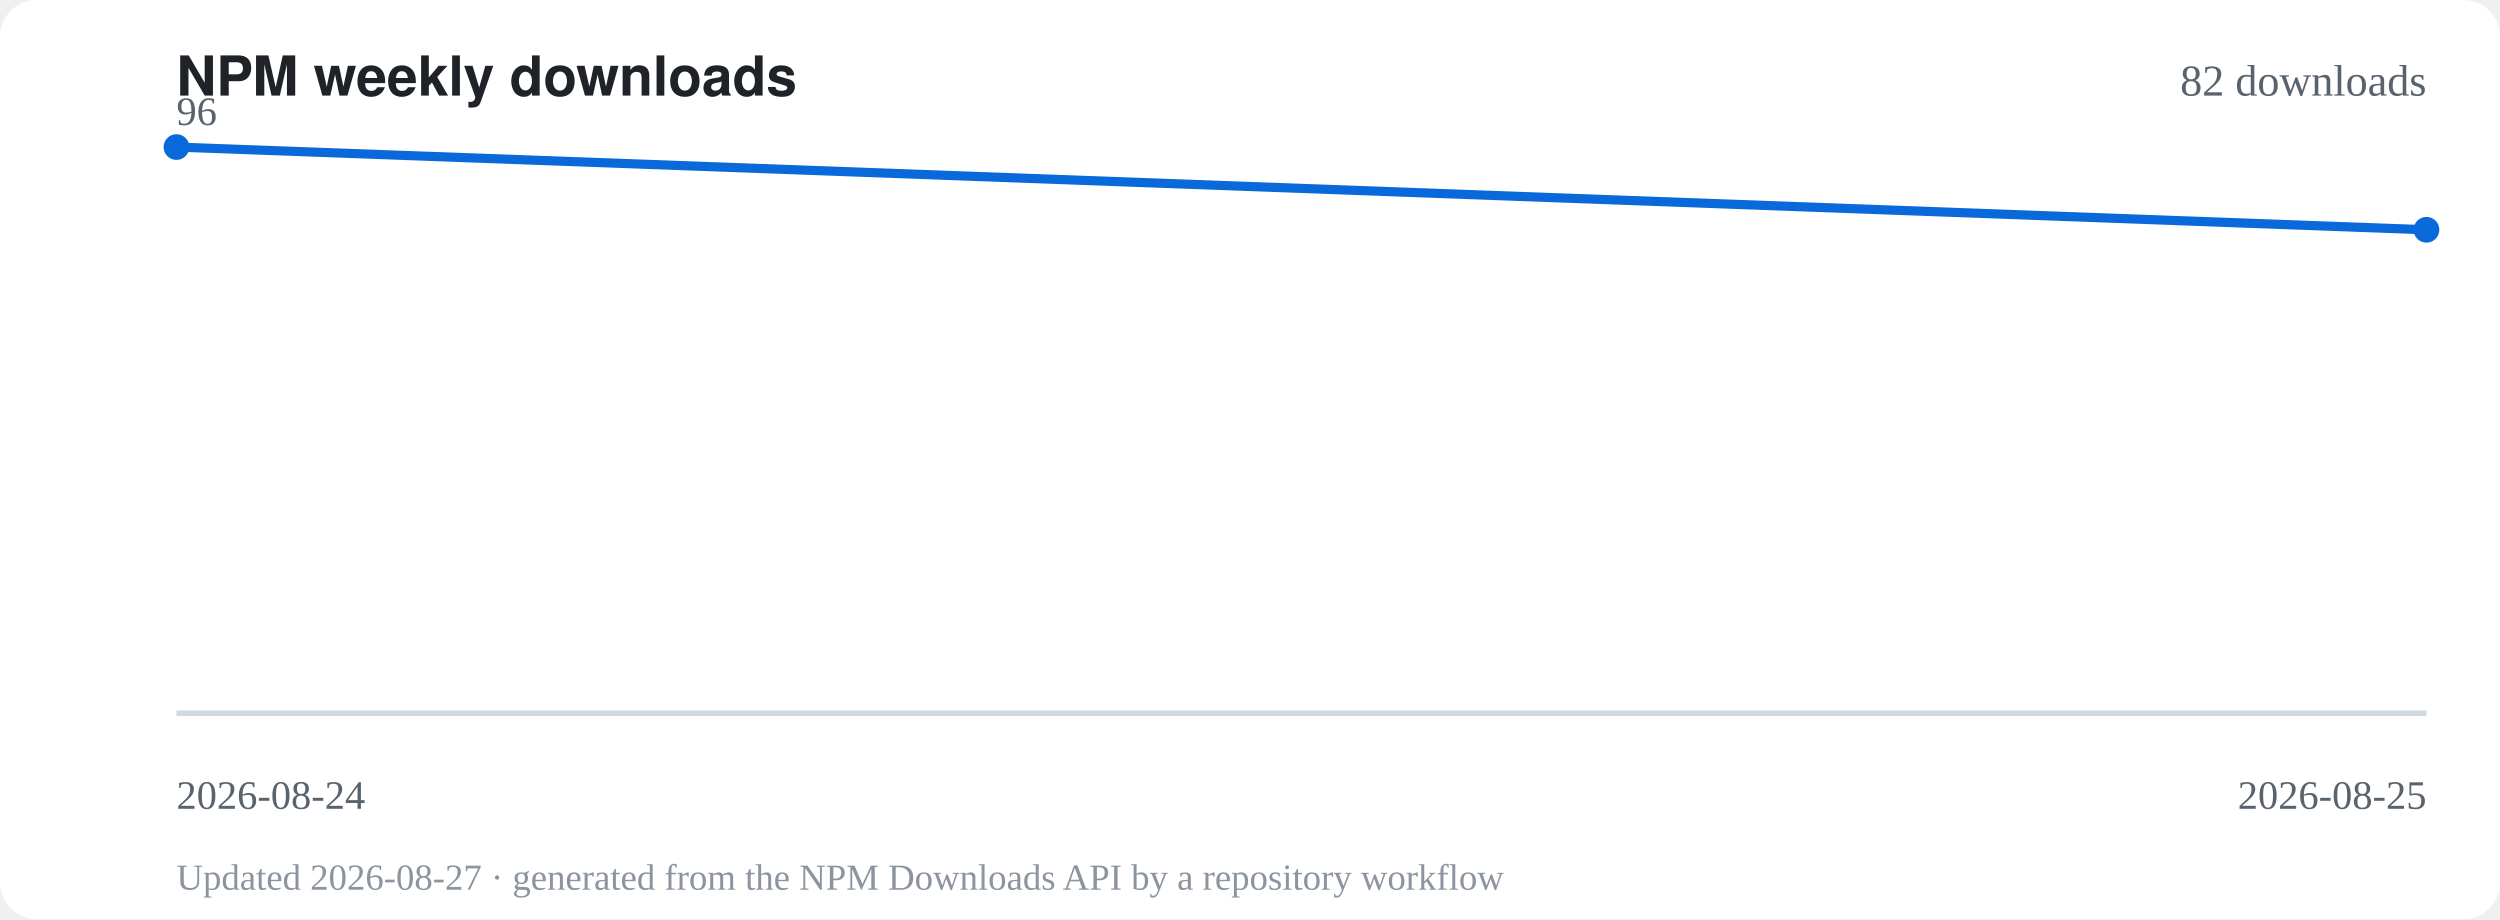
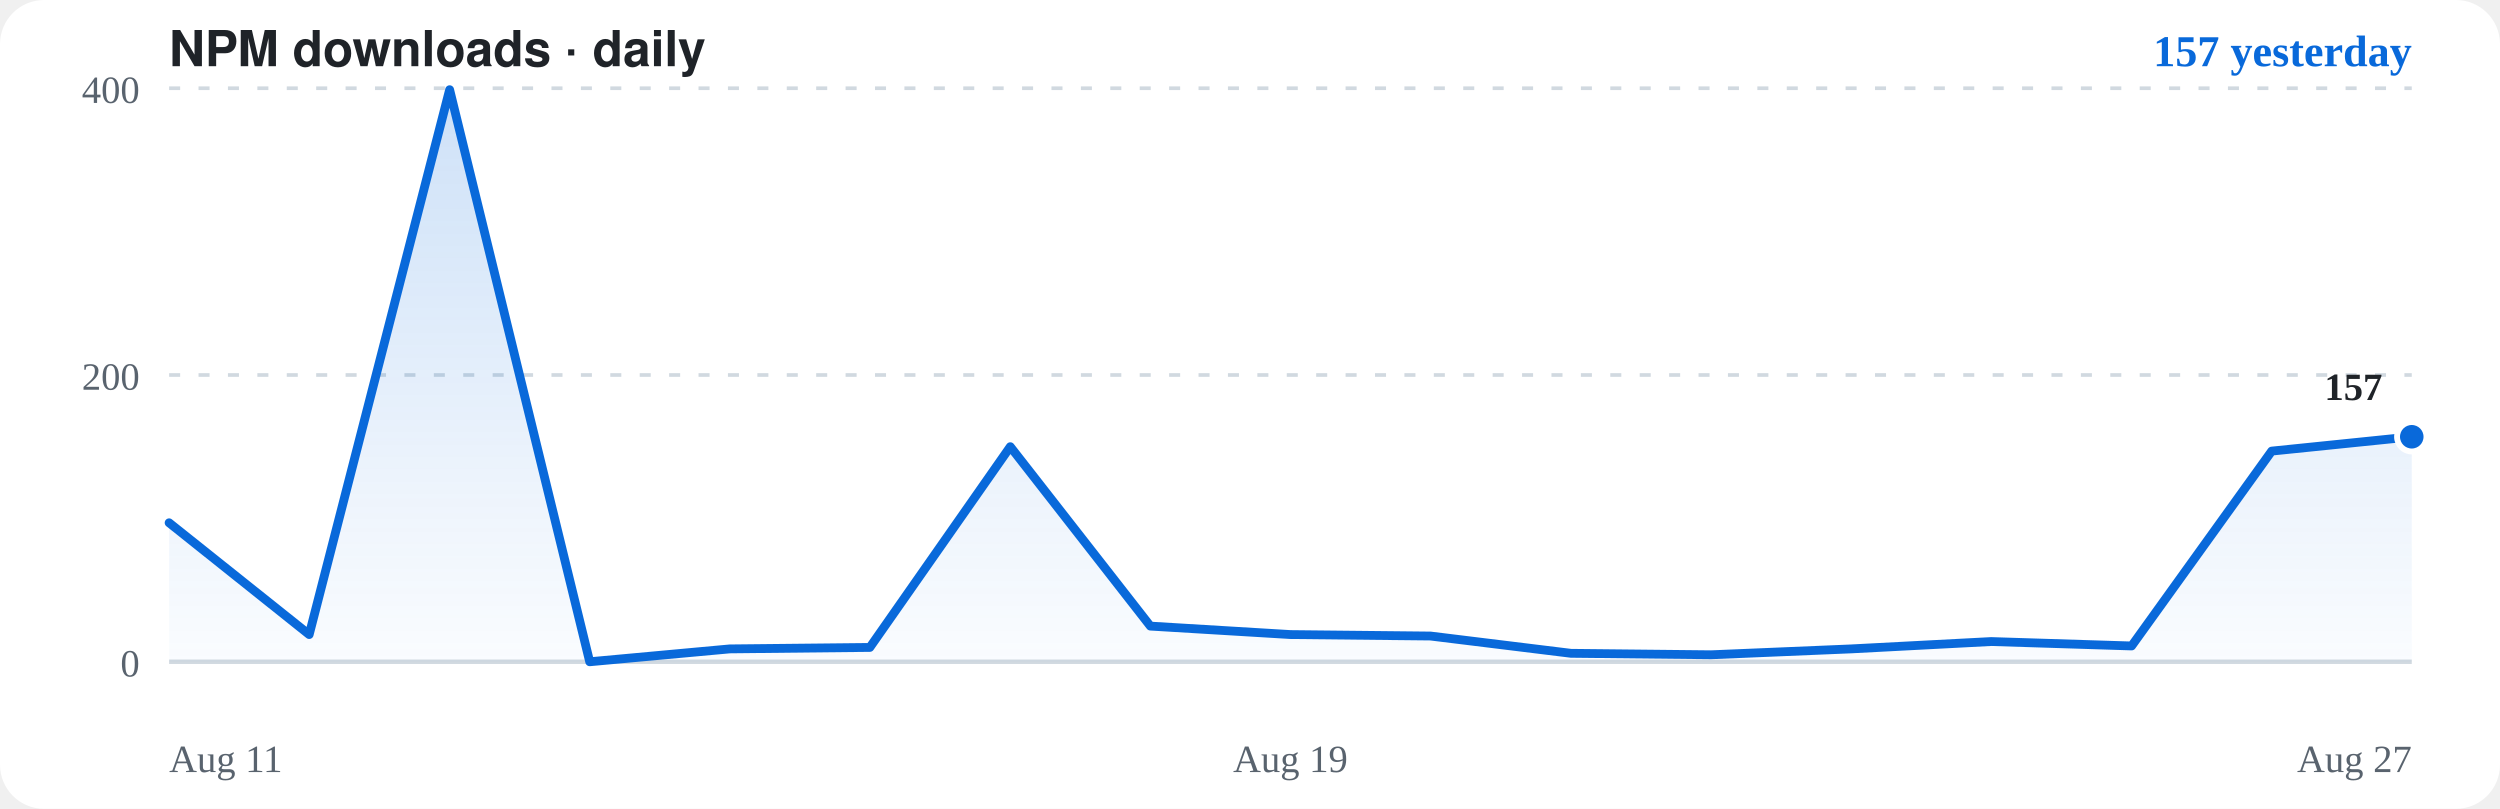
- <svg xmlns="http://www.w3.org/2000/svg" viewBox="0 0 680 250" role="img" aria-label="NPM weekly download history for opencode-chromium">
-   <rect width="680" height="250" rx="10" fill="#ffffff" />
-   <text x="48" y="26" font-family="-apple-system,BlinkMacSystemFont,'Segoe UI',Helvetica,Arial,sans-serif" font-size="15" font-weight="700" fill="#1f2328">NPM weekly downloads</text>
-   <text x="660" y="26" text-anchor="end" font-family="inherit" font-size="12" fill="#59636e">82 downloads</text>
-   <path d="M48,194H660" stroke="#d1d9e0" stroke-width="1.5" fill="none" />
-   <path d="M48.0,40.0 L660.0,62.5" stroke="#0969da" stroke-width="2.5" fill="none" stroke-linecap="round" stroke-linejoin="round" />
-   <circle cx="48.0" cy="40.0" r="3.5" fill="#0969da" />
-   <circle cx="660.0" cy="62.5" r="3.5" fill="#0969da" />
-   <text x="48" y="220" font-family="inherit" font-size="11" fill="#59636e">2026-08-24</text>
-   <text x="660" y="220" text-anchor="end" font-family="inherit" font-size="11" fill="#59636e">2026-08-25</text>
-   <text x="48" y="34" font-family="inherit" font-size="11" fill="#59636e">96</text>
-   <text x="48" y="242" font-family="inherit" font-size="10" fill="#8c959f">Updated 2026-08-27 · generated from the NPM Downloads API by a repository workflow</text>
+ <svg xmlns="http://www.w3.org/2000/svg" viewBox="0 0 680 220" role="img" aria-label="NPM downloads for opencode-chromium, daily">
+   <rect width="680" height="220" rx="12" fill="#ffffff" />
+   <text x="46" y="18" font-family="-apple-system,BlinkMacSystemFont,'Segoe UI',Helvetica,Arial,sans-serif" font-size="13.5" font-weight="700" fill="#1f2328">NPM downloads · daily</text>
+   <text x="656" y="18" text-anchor="end" font-size="12" font-weight="600" fill="#0969da">157 yesterday</text>
+   <path d="M46,180.0H656" stroke="#d1d9e0" stroke-width="1.2" stroke-dasharray="none" fill="none" />
+   <text x="38" y="184.0" text-anchor="end" font-size="10.5" fill="#59636e">0</text>
+   <path d="M46,102.0H656" stroke="#d1d9e0" stroke-width="1" stroke-dasharray="3 5" fill="none" />
+   <text x="38" y="106.0" text-anchor="end" font-size="10.5" fill="#59636e">200</text>
+   <path d="M46,24.0H656" stroke="#d1d9e0" stroke-width="1" stroke-dasharray="3 5" fill="none" />
+   <text x="38" y="28.0" text-anchor="end" font-size="10.5" fill="#59636e">400</text>
+   <defs>
+     <linearGradient id="area" x1="0" y1="0" x2="0" y2="1">
+       <stop offset="0" stop-color="rgba(9,105,218,0.20)" />
+       <stop offset="1" stop-color="rgba(9,105,218,0.02)" />
+     </linearGradient>
+   </defs>
+   <path d="M46.0,142.2 L84.1,172.6 L122.3,24.4 L160.4,180.0 L198.5,176.5 L236.6,176.1 L274.8,121.5 L312.9,170.3 L351.0,172.6 L389.1,173.0 L427.3,177.7 L465.4,178.1 L503.5,176.5 L541.6,174.5 L579.8,175.7 L617.9,122.7 L656.0,118.8 L656.0,180.0 L46.0,180.0 Z" fill="url(#area)" stroke="none" />
+   <path d="M46.0,142.2 L84.1,172.6 L122.3,24.4 L160.4,180.0 L198.5,176.5 L236.6,176.1 L274.8,121.5 L312.9,170.3 L351.0,172.6 L389.1,173.0 L427.3,177.7 L465.4,178.1 L503.5,176.5 L541.6,174.5 L579.8,175.7 L617.9,122.7 L656.0,118.8" stroke="#0969da" stroke-width="2.4" fill="none" stroke-linecap="round" stroke-linejoin="round" />
+   <circle cx="656.0" cy="118.8" r="4" fill="#0969da" stroke="#ffffff" stroke-width="1.6" />
+   <text x="648.0" y="108.8" text-anchor="end" font-size="10.5" font-weight="600" fill="#1f2328">157</text>
+   <text x="46" y="210" font-size="10.5" fill="#59636e">Aug 11</text>
+   <text x="351.0" y="210" text-anchor="middle" font-size="10.5" fill="#59636e">Aug 19</text>
+   <text x="656" y="210" text-anchor="end" font-size="10.5" fill="#59636e">Aug 27</text>
</svg>
